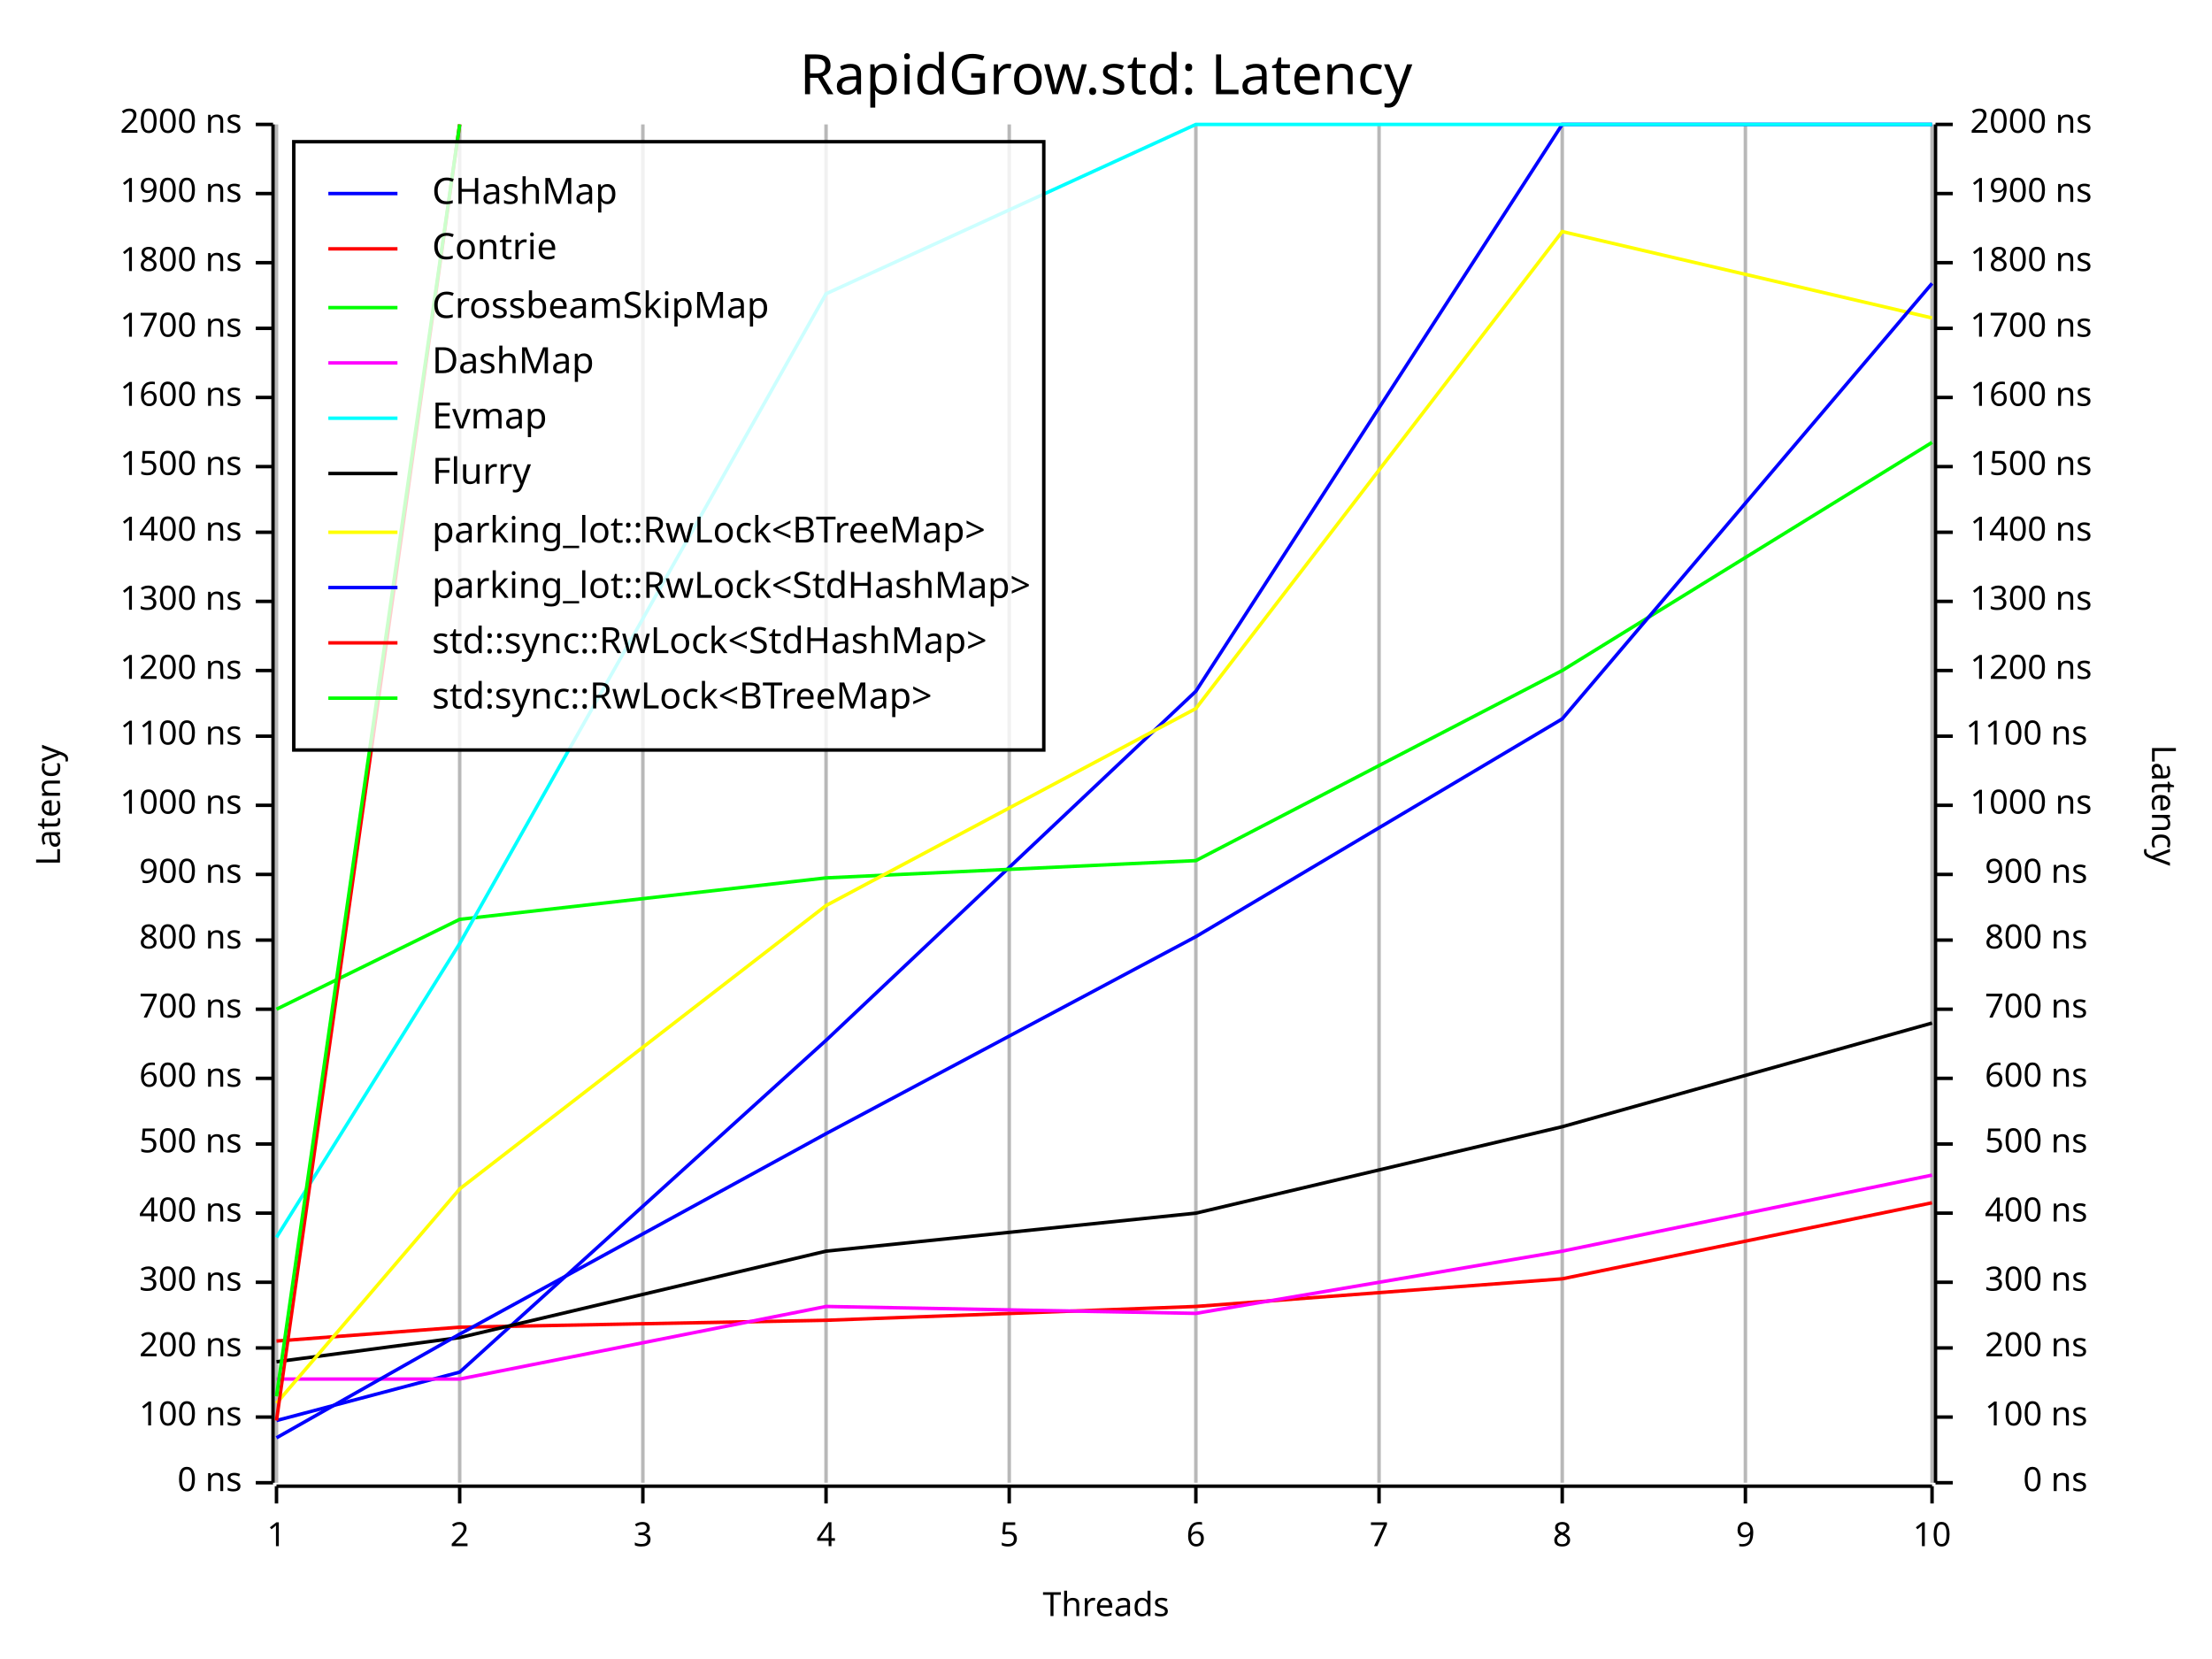
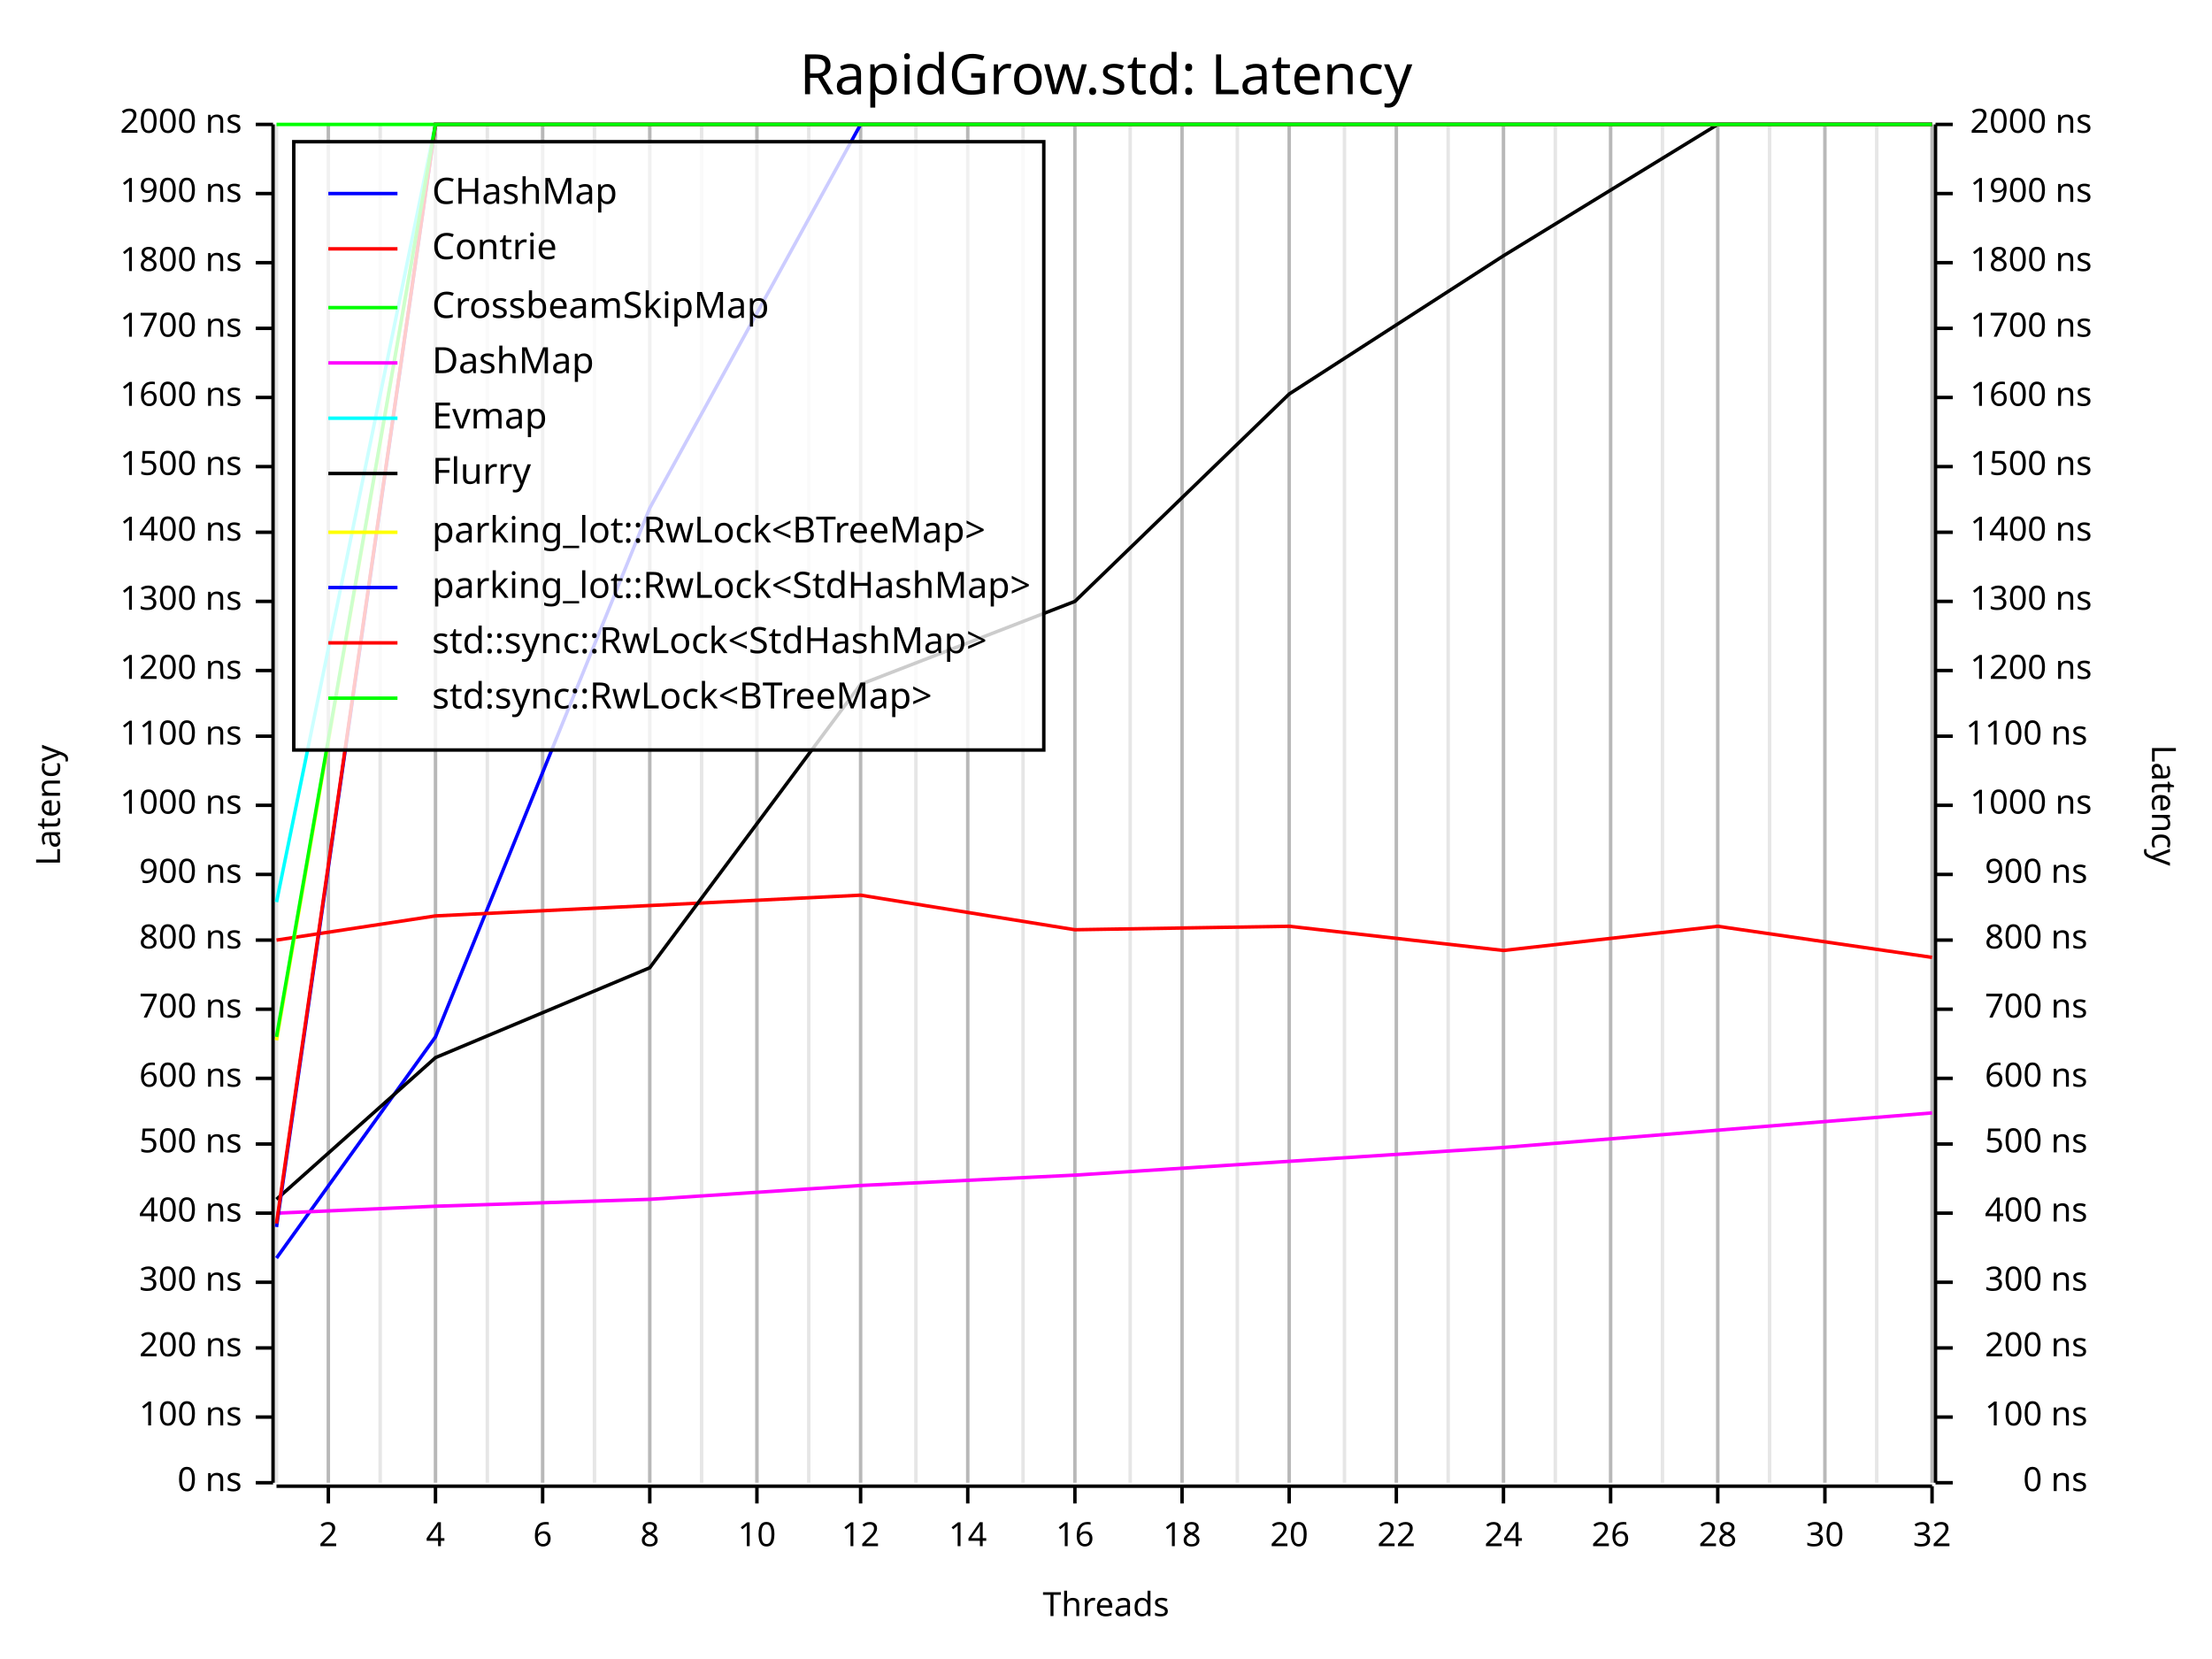
<svg xmlns="http://www.w3.org/2000/svg" width="640" height="480" viewBox="0 0 640 480">
  <rect x="0" y="0" width="640" height="480" opacity="1" fill="#FFFFFF" stroke="none" />
  <text x="320" y="15" dy="0.76em" text-anchor="middle" font-family="Fira Code" font-size="16.129" opacity="1" fill="#000000">
RapidGrow.std: Latency
</text>
  <line opacity="0.1" stroke="#000000" stroke-width="1" x1="80" y1="429" x2="80" y2="36" />
-   <line opacity="0.1" stroke="#000000" stroke-width="1" x1="133" y1="429" x2="133" y2="36" />
-   <line opacity="0.1" stroke="#000000" stroke-width="1" x1="186" y1="429" x2="186" y2="36" />
-   <line opacity="0.1" stroke="#000000" stroke-width="1" x1="239" y1="429" x2="239" y2="36" />
-   <line opacity="0.1" stroke="#000000" stroke-width="1" x1="292" y1="429" x2="292" y2="36" />
-   <line opacity="0.1" stroke="#000000" stroke-width="1" x1="346" y1="429" x2="346" y2="36" />
-   <line opacity="0.1" stroke="#000000" stroke-width="1" x1="399" y1="429" x2="399" y2="36" />
-   <line opacity="0.1" stroke="#000000" stroke-width="1" x1="452" y1="429" x2="452" y2="36" />
-   <line opacity="0.1" stroke="#000000" stroke-width="1" x1="505" y1="429" x2="505" y2="36" />
+   <line opacity="0.1" stroke="#000000" stroke-width="1" x1="95" y1="429" x2="95" y2="36" />
+   <line opacity="0.1" stroke="#000000" stroke-width="1" x1="110" y1="429" x2="110" y2="36" />
+   <line opacity="0.1" stroke="#000000" stroke-width="1" x1="126" y1="429" x2="126" y2="36" />
+   <line opacity="0.1" stroke="#000000" stroke-width="1" x1="141" y1="429" x2="141" y2="36" />
+   <line opacity="0.1" stroke="#000000" stroke-width="1" x1="157" y1="429" x2="157" y2="36" />
+   <line opacity="0.1" stroke="#000000" stroke-width="1" x1="172" y1="429" x2="172" y2="36" />
+   <line opacity="0.1" stroke="#000000" stroke-width="1" x1="188" y1="429" x2="188" y2="36" />
+   <line opacity="0.1" stroke="#000000" stroke-width="1" x1="203" y1="429" x2="203" y2="36" />
+   <line opacity="0.1" stroke="#000000" stroke-width="1" x1="219" y1="429" x2="219" y2="36" />
+   <line opacity="0.1" stroke="#000000" stroke-width="1" x1="234" y1="429" x2="234" y2="36" />
+   <line opacity="0.1" stroke="#000000" stroke-width="1" x1="249" y1="429" x2="249" y2="36" />
+   <line opacity="0.1" stroke="#000000" stroke-width="1" x1="265" y1="429" x2="265" y2="36" />
+   <line opacity="0.1" stroke="#000000" stroke-width="1" x1="280" y1="429" x2="280" y2="36" />
+   <line opacity="0.1" stroke="#000000" stroke-width="1" x1="296" y1="429" x2="296" y2="36" />
+   <line opacity="0.1" stroke="#000000" stroke-width="1" x1="311" y1="429" x2="311" y2="36" />
+   <line opacity="0.1" stroke="#000000" stroke-width="1" x1="327" y1="429" x2="327" y2="36" />
+   <line opacity="0.1" stroke="#000000" stroke-width="1" x1="342" y1="429" x2="342" y2="36" />
+   <line opacity="0.1" stroke="#000000" stroke-width="1" x1="358" y1="429" x2="358" y2="36" />
+   <line opacity="0.1" stroke="#000000" stroke-width="1" x1="373" y1="429" x2="373" y2="36" />
+   <line opacity="0.1" stroke="#000000" stroke-width="1" x1="389" y1="429" x2="389" y2="36" />
+   <line opacity="0.1" stroke="#000000" stroke-width="1" x1="404" y1="429" x2="404" y2="36" />
+   <line opacity="0.1" stroke="#000000" stroke-width="1" x1="419" y1="429" x2="419" y2="36" />
+   <line opacity="0.1" stroke="#000000" stroke-width="1" x1="435" y1="429" x2="435" y2="36" />
+   <line opacity="0.1" stroke="#000000" stroke-width="1" x1="450" y1="429" x2="450" y2="36" />
+   <line opacity="0.1" stroke="#000000" stroke-width="1" x1="466" y1="429" x2="466" y2="36" />
+   <line opacity="0.1" stroke="#000000" stroke-width="1" x1="481" y1="429" x2="481" y2="36" />
+   <line opacity="0.1" stroke="#000000" stroke-width="1" x1="497" y1="429" x2="497" y2="36" />
+   <line opacity="0.1" stroke="#000000" stroke-width="1" x1="512" y1="429" x2="512" y2="36" />
+   <line opacity="0.1" stroke="#000000" stroke-width="1" x1="528" y1="429" x2="528" y2="36" />
+   <line opacity="0.1" stroke="#000000" stroke-width="1" x1="543" y1="429" x2="543" y2="36" />
  <line opacity="0.1" stroke="#000000" stroke-width="1" x1="559" y1="429" x2="559" y2="36" />
  <text x="10" y="233" dy="0.76em" text-anchor="middle" font-family="sans-serif" font-size="9.677" opacity="1" fill="#000000" transform="rotate(270, 10, 233)">
Latency
</text>
  <text x="320" y="470" dy="-0.5ex" text-anchor="middle" font-family="sans-serif" font-size="9.677" opacity="1" fill="#000000">
Threads
</text>
  <text x="630" y="233" dy="0.76em" text-anchor="middle" font-family="sans-serif" font-size="9.677" opacity="1" fill="#000000" transform="rotate(90, 630, 233)">
Latency
</text>
-   <line opacity="0.2" stroke="#000000" stroke-width="1" x1="80" y1="429" x2="80" y2="36" />
-   <line opacity="0.2" stroke="#000000" stroke-width="1" x1="133" y1="429" x2="133" y2="36" />
-   <line opacity="0.2" stroke="#000000" stroke-width="1" x1="186" y1="429" x2="186" y2="36" />
-   <line opacity="0.2" stroke="#000000" stroke-width="1" x1="239" y1="429" x2="239" y2="36" />
-   <line opacity="0.2" stroke="#000000" stroke-width="1" x1="292" y1="429" x2="292" y2="36" />
-   <line opacity="0.2" stroke="#000000" stroke-width="1" x1="346" y1="429" x2="346" y2="36" />
-   <line opacity="0.2" stroke="#000000" stroke-width="1" x1="399" y1="429" x2="399" y2="36" />
-   <line opacity="0.2" stroke="#000000" stroke-width="1" x1="452" y1="429" x2="452" y2="36" />
-   <line opacity="0.2" stroke="#000000" stroke-width="1" x1="505" y1="429" x2="505" y2="36" />
+   <line opacity="0.2" stroke="#000000" stroke-width="1" x1="95" y1="429" x2="95" y2="36" />
+   <line opacity="0.2" stroke="#000000" stroke-width="1" x1="126" y1="429" x2="126" y2="36" />
+   <line opacity="0.2" stroke="#000000" stroke-width="1" x1="157" y1="429" x2="157" y2="36" />
+   <line opacity="0.2" stroke="#000000" stroke-width="1" x1="188" y1="429" x2="188" y2="36" />
+   <line opacity="0.2" stroke="#000000" stroke-width="1" x1="219" y1="429" x2="219" y2="36" />
+   <line opacity="0.2" stroke="#000000" stroke-width="1" x1="249" y1="429" x2="249" y2="36" />
+   <line opacity="0.2" stroke="#000000" stroke-width="1" x1="280" y1="429" x2="280" y2="36" />
+   <line opacity="0.2" stroke="#000000" stroke-width="1" x1="311" y1="429" x2="311" y2="36" />
+   <line opacity="0.2" stroke="#000000" stroke-width="1" x1="342" y1="429" x2="342" y2="36" />
+   <line opacity="0.2" stroke="#000000" stroke-width="1" x1="373" y1="429" x2="373" y2="36" />
+   <line opacity="0.2" stroke="#000000" stroke-width="1" x1="404" y1="429" x2="404" y2="36" />
+   <line opacity="0.2" stroke="#000000" stroke-width="1" x1="435" y1="429" x2="435" y2="36" />
+   <line opacity="0.2" stroke="#000000" stroke-width="1" x1="466" y1="429" x2="466" y2="36" />
+   <line opacity="0.2" stroke="#000000" stroke-width="1" x1="497" y1="429" x2="497" y2="36" />
+   <line opacity="0.2" stroke="#000000" stroke-width="1" x1="528" y1="429" x2="528" y2="36" />
  <line opacity="0.2" stroke="#000000" stroke-width="1" x1="559" y1="429" x2="559" y2="36" />
  <polyline fill="none" opacity="1" stroke="#000000" stroke-width="1" points="79,36 79,429 " />
  <text x="70" y="429" dy="0.5ex" text-anchor="end" font-family="sans-serif" font-size="9.677" opacity="1" fill="#000000">
0 ns
</text>
  <polyline fill="none" opacity="1" stroke="#000000" stroke-width="1" points="74,429 79,429 " />
  <text x="70" y="410" dy="0.5ex" text-anchor="end" font-family="sans-serif" font-size="9.677" opacity="1" fill="#000000">
100 ns
</text>
  <polyline fill="none" opacity="1" stroke="#000000" stroke-width="1" points="74,410 79,410 " />
  <text x="70" y="390" dy="0.5ex" text-anchor="end" font-family="sans-serif" font-size="9.677" opacity="1" fill="#000000">
200 ns
</text>
  <polyline fill="none" opacity="1" stroke="#000000" stroke-width="1" points="74,390 79,390 " />
  <text x="70" y="371" dy="0.5ex" text-anchor="end" font-family="sans-serif" font-size="9.677" opacity="1" fill="#000000">
300 ns
</text>
  <polyline fill="none" opacity="1" stroke="#000000" stroke-width="1" points="74,371 79,371 " />
  <text x="70" y="351" dy="0.5ex" text-anchor="end" font-family="sans-serif" font-size="9.677" opacity="1" fill="#000000">
400 ns
</text>
  <polyline fill="none" opacity="1" stroke="#000000" stroke-width="1" points="74,351 79,351 " />
  <text x="70" y="331" dy="0.5ex" text-anchor="end" font-family="sans-serif" font-size="9.677" opacity="1" fill="#000000">
500 ns
</text>
  <polyline fill="none" opacity="1" stroke="#000000" stroke-width="1" points="74,331 79,331 " />
  <text x="70" y="312" dy="0.5ex" text-anchor="end" font-family="sans-serif" font-size="9.677" opacity="1" fill="#000000">
600 ns
</text>
  <polyline fill="none" opacity="1" stroke="#000000" stroke-width="1" points="74,312 79,312 " />
  <text x="70" y="292" dy="0.5ex" text-anchor="end" font-family="sans-serif" font-size="9.677" opacity="1" fill="#000000">
700 ns
</text>
  <polyline fill="none" opacity="1" stroke="#000000" stroke-width="1" points="74,292 79,292 " />
  <text x="70" y="272" dy="0.5ex" text-anchor="end" font-family="sans-serif" font-size="9.677" opacity="1" fill="#000000">
800 ns
</text>
  <polyline fill="none" opacity="1" stroke="#000000" stroke-width="1" points="74,272 79,272 " />
  <text x="70" y="253" dy="0.5ex" text-anchor="end" font-family="sans-serif" font-size="9.677" opacity="1" fill="#000000">
900 ns
</text>
  <polyline fill="none" opacity="1" stroke="#000000" stroke-width="1" points="74,253 79,253 " />
  <text x="70" y="233" dy="0.5ex" text-anchor="end" font-family="sans-serif" font-size="9.677" opacity="1" fill="#000000">
1000 ns
</text>
  <polyline fill="none" opacity="1" stroke="#000000" stroke-width="1" points="74,233 79,233 " />
  <text x="70" y="213" dy="0.5ex" text-anchor="end" font-family="sans-serif" font-size="9.677" opacity="1" fill="#000000">
1100 ns
</text>
  <polyline fill="none" opacity="1" stroke="#000000" stroke-width="1" points="74,213 79,213 " />
  <text x="70" y="194" dy="0.5ex" text-anchor="end" font-family="sans-serif" font-size="9.677" opacity="1" fill="#000000">
1200 ns
</text>
  <polyline fill="none" opacity="1" stroke="#000000" stroke-width="1" points="74,194 79,194 " />
  <text x="70" y="174" dy="0.5ex" text-anchor="end" font-family="sans-serif" font-size="9.677" opacity="1" fill="#000000">
1300 ns
</text>
  <polyline fill="none" opacity="1" stroke="#000000" stroke-width="1" points="74,174 79,174 " />
  <text x="70" y="154" dy="0.5ex" text-anchor="end" font-family="sans-serif" font-size="9.677" opacity="1" fill="#000000">
1400 ns
</text>
  <polyline fill="none" opacity="1" stroke="#000000" stroke-width="1" points="74,154 79,154 " />
  <text x="70" y="135" dy="0.5ex" text-anchor="end" font-family="sans-serif" font-size="9.677" opacity="1" fill="#000000">
1500 ns
</text>
  <polyline fill="none" opacity="1" stroke="#000000" stroke-width="1" points="74,135 79,135 " />
  <text x="70" y="115" dy="0.5ex" text-anchor="end" font-family="sans-serif" font-size="9.677" opacity="1" fill="#000000">
1600 ns
</text>
  <polyline fill="none" opacity="1" stroke="#000000" stroke-width="1" points="74,115 79,115 " />
  <text x="70" y="95" dy="0.5ex" text-anchor="end" font-family="sans-serif" font-size="9.677" opacity="1" fill="#000000">
1700 ns
</text>
  <polyline fill="none" opacity="1" stroke="#000000" stroke-width="1" points="74,95 79,95 " />
  <text x="70" y="76" dy="0.5ex" text-anchor="end" font-family="sans-serif" font-size="9.677" opacity="1" fill="#000000">
1800 ns
</text>
  <polyline fill="none" opacity="1" stroke="#000000" stroke-width="1" points="74,76 79,76 " />
  <text x="70" y="56" dy="0.5ex" text-anchor="end" font-family="sans-serif" font-size="9.677" opacity="1" fill="#000000">
1900 ns
</text>
  <polyline fill="none" opacity="1" stroke="#000000" stroke-width="1" points="74,56 79,56 " />
  <text x="70" y="36" dy="0.5ex" text-anchor="end" font-family="sans-serif" font-size="9.677" opacity="1" fill="#000000">
2000 ns
</text>
  <polyline fill="none" opacity="1" stroke="#000000" stroke-width="1" points="74,36 79,36 " />
  <polyline fill="none" opacity="1" stroke="#000000" stroke-width="1" points="80,430 559,430 " />
-   <text x="80" y="440" dy="0.76em" text-anchor="middle" font-family="sans-serif" font-size="9.677" opacity="1" fill="#000000">
- 1
- </text>
-   <polyline fill="none" opacity="1" stroke="#000000" stroke-width="1" points="80,430 80,435 " />
-   <text x="133" y="440" dy="0.76em" text-anchor="middle" font-family="sans-serif" font-size="9.677" opacity="1" fill="#000000">
+   <text x="95" y="440" dy="0.76em" text-anchor="middle" font-family="sans-serif" font-size="9.677" opacity="1" fill="#000000">
2
</text>
-   <polyline fill="none" opacity="1" stroke="#000000" stroke-width="1" points="133,430 133,435 " />
-   <text x="186" y="440" dy="0.76em" text-anchor="middle" font-family="sans-serif" font-size="9.677" opacity="1" fill="#000000">
- 3
- </text>
-   <polyline fill="none" opacity="1" stroke="#000000" stroke-width="1" points="186,430 186,435 " />
-   <text x="239" y="440" dy="0.76em" text-anchor="middle" font-family="sans-serif" font-size="9.677" opacity="1" fill="#000000">
+   <polyline fill="none" opacity="1" stroke="#000000" stroke-width="1" points="95,430 95,435 " />
+   <text x="126" y="440" dy="0.76em" text-anchor="middle" font-family="sans-serif" font-size="9.677" opacity="1" fill="#000000">
4
</text>
-   <polyline fill="none" opacity="1" stroke="#000000" stroke-width="1" points="239,430 239,435 " />
-   <text x="292" y="440" dy="0.76em" text-anchor="middle" font-family="sans-serif" font-size="9.677" opacity="1" fill="#000000">
- 5
- </text>
-   <polyline fill="none" opacity="1" stroke="#000000" stroke-width="1" points="292,430 292,435 " />
-   <text x="346" y="440" dy="0.76em" text-anchor="middle" font-family="sans-serif" font-size="9.677" opacity="1" fill="#000000">
+   <polyline fill="none" opacity="1" stroke="#000000" stroke-width="1" points="126,430 126,435 " />
+   <text x="157" y="440" dy="0.76em" text-anchor="middle" font-family="sans-serif" font-size="9.677" opacity="1" fill="#000000">
6
</text>
-   <polyline fill="none" opacity="1" stroke="#000000" stroke-width="1" points="346,430 346,435 " />
-   <text x="399" y="440" dy="0.76em" text-anchor="middle" font-family="sans-serif" font-size="9.677" opacity="1" fill="#000000">
- 7
- </text>
-   <polyline fill="none" opacity="1" stroke="#000000" stroke-width="1" points="399,430 399,435 " />
-   <text x="452" y="440" dy="0.76em" text-anchor="middle" font-family="sans-serif" font-size="9.677" opacity="1" fill="#000000">
+   <polyline fill="none" opacity="1" stroke="#000000" stroke-width="1" points="157,430 157,435 " />
+   <text x="188" y="440" dy="0.76em" text-anchor="middle" font-family="sans-serif" font-size="9.677" opacity="1" fill="#000000">
8
</text>
-   <polyline fill="none" opacity="1" stroke="#000000" stroke-width="1" points="452,430 452,435 " />
-   <text x="505" y="440" dy="0.76em" text-anchor="middle" font-family="sans-serif" font-size="9.677" opacity="1" fill="#000000">
- 9
- </text>
-   <polyline fill="none" opacity="1" stroke="#000000" stroke-width="1" points="505,430 505,435 " />
+   <polyline fill="none" opacity="1" stroke="#000000" stroke-width="1" points="188,430 188,435 " />
+   <text x="219" y="440" dy="0.76em" text-anchor="middle" font-family="sans-serif" font-size="9.677" opacity="1" fill="#000000">
+ 10
+ </text>
+   <polyline fill="none" opacity="1" stroke="#000000" stroke-width="1" points="219,430 219,435 " />
+   <text x="249" y="440" dy="0.76em" text-anchor="middle" font-family="sans-serif" font-size="9.677" opacity="1" fill="#000000">
+ 12
+ </text>
+   <polyline fill="none" opacity="1" stroke="#000000" stroke-width="1" points="249,430 249,435 " />
+   <text x="280" y="440" dy="0.76em" text-anchor="middle" font-family="sans-serif" font-size="9.677" opacity="1" fill="#000000">
+ 14
+ </text>
+   <polyline fill="none" opacity="1" stroke="#000000" stroke-width="1" points="280,430 280,435 " />
+   <text x="311" y="440" dy="0.76em" text-anchor="middle" font-family="sans-serif" font-size="9.677" opacity="1" fill="#000000">
+ 16
+ </text>
+   <polyline fill="none" opacity="1" stroke="#000000" stroke-width="1" points="311,430 311,435 " />
+   <text x="342" y="440" dy="0.76em" text-anchor="middle" font-family="sans-serif" font-size="9.677" opacity="1" fill="#000000">
+ 18
+ </text>
+   <polyline fill="none" opacity="1" stroke="#000000" stroke-width="1" points="342,430 342,435 " />
+   <text x="373" y="440" dy="0.76em" text-anchor="middle" font-family="sans-serif" font-size="9.677" opacity="1" fill="#000000">
+ 20
+ </text>
+   <polyline fill="none" opacity="1" stroke="#000000" stroke-width="1" points="373,430 373,435 " />
+   <text x="404" y="440" dy="0.76em" text-anchor="middle" font-family="sans-serif" font-size="9.677" opacity="1" fill="#000000">
+ 22
+ </text>
+   <polyline fill="none" opacity="1" stroke="#000000" stroke-width="1" points="404,430 404,435 " />
+   <text x="435" y="440" dy="0.76em" text-anchor="middle" font-family="sans-serif" font-size="9.677" opacity="1" fill="#000000">
+ 24
+ </text>
+   <polyline fill="none" opacity="1" stroke="#000000" stroke-width="1" points="435,430 435,435 " />
+   <text x="466" y="440" dy="0.76em" text-anchor="middle" font-family="sans-serif" font-size="9.677" opacity="1" fill="#000000">
+ 26
+ </text>
+   <polyline fill="none" opacity="1" stroke="#000000" stroke-width="1" points="466,430 466,435 " />
+   <text x="497" y="440" dy="0.76em" text-anchor="middle" font-family="sans-serif" font-size="9.677" opacity="1" fill="#000000">
+ 28
+ </text>
+   <polyline fill="none" opacity="1" stroke="#000000" stroke-width="1" points="497,430 497,435 " />
+   <text x="528" y="440" dy="0.76em" text-anchor="middle" font-family="sans-serif" font-size="9.677" opacity="1" fill="#000000">
+ 30
+ </text>
+   <polyline fill="none" opacity="1" stroke="#000000" stroke-width="1" points="528,430 528,435 " />
  <text x="559" y="440" dy="0.76em" text-anchor="middle" font-family="sans-serif" font-size="9.677" opacity="1" fill="#000000">
- 10
+ 32
</text>
  <polyline fill="none" opacity="1" stroke="#000000" stroke-width="1" points="559,430 559,435 " />
  <polyline fill="none" opacity="1" stroke="#000000" stroke-width="1" points="560,36 560,429 " />
  <text x="604" y="429" dy="0.5ex" text-anchor="end" font-family="sans-serif" font-size="9.677" opacity="1" fill="#000000">
0 ns
</text>
  <polyline fill="none" opacity="1" stroke="#000000" stroke-width="1" points="560,429 565,429 " />
  <text x="604" y="410" dy="0.5ex" text-anchor="end" font-family="sans-serif" font-size="9.677" opacity="1" fill="#000000">
100 ns
</text>
  <polyline fill="none" opacity="1" stroke="#000000" stroke-width="1" points="560,410 565,410 " />
  <text x="604" y="390" dy="0.5ex" text-anchor="end" font-family="sans-serif" font-size="9.677" opacity="1" fill="#000000">
200 ns
</text>
  <polyline fill="none" opacity="1" stroke="#000000" stroke-width="1" points="560,390 565,390 " />
  <text x="604" y="371" dy="0.5ex" text-anchor="end" font-family="sans-serif" font-size="9.677" opacity="1" fill="#000000">
300 ns
</text>
  <polyline fill="none" opacity="1" stroke="#000000" stroke-width="1" points="560,371 565,371 " />
  <text x="604" y="351" dy="0.5ex" text-anchor="end" font-family="sans-serif" font-size="9.677" opacity="1" fill="#000000">
400 ns
</text>
  <polyline fill="none" opacity="1" stroke="#000000" stroke-width="1" points="560,351 565,351 " />
  <text x="604" y="331" dy="0.5ex" text-anchor="end" font-family="sans-serif" font-size="9.677" opacity="1" fill="#000000">
500 ns
</text>
  <polyline fill="none" opacity="1" stroke="#000000" stroke-width="1" points="560,331 565,331 " />
  <text x="604" y="312" dy="0.5ex" text-anchor="end" font-family="sans-serif" font-size="9.677" opacity="1" fill="#000000">
600 ns
</text>
  <polyline fill="none" opacity="1" stroke="#000000" stroke-width="1" points="560,312 565,312 " />
  <text x="604" y="292" dy="0.5ex" text-anchor="end" font-family="sans-serif" font-size="9.677" opacity="1" fill="#000000">
700 ns
</text>
  <polyline fill="none" opacity="1" stroke="#000000" stroke-width="1" points="560,292 565,292 " />
  <text x="604" y="272" dy="0.5ex" text-anchor="end" font-family="sans-serif" font-size="9.677" opacity="1" fill="#000000">
800 ns
</text>
  <polyline fill="none" opacity="1" stroke="#000000" stroke-width="1" points="560,272 565,272 " />
  <text x="604" y="253" dy="0.5ex" text-anchor="end" font-family="sans-serif" font-size="9.677" opacity="1" fill="#000000">
900 ns
</text>
  <polyline fill="none" opacity="1" stroke="#000000" stroke-width="1" points="560,253 565,253 " />
  <text x="570" y="233" dy="0.5ex" text-anchor="start" font-family="sans-serif" font-size="9.677" opacity="1" fill="#000000">
1000 ns
</text>
  <polyline fill="none" opacity="1" stroke="#000000" stroke-width="1" points="560,233 565,233 " />
  <text x="604" y="213" dy="0.5ex" text-anchor="end" font-family="sans-serif" font-size="9.677" opacity="1" fill="#000000">
1100 ns
</text>
  <polyline fill="none" opacity="1" stroke="#000000" stroke-width="1" points="560,213 565,213 " />
  <text x="570" y="194" dy="0.5ex" text-anchor="start" font-family="sans-serif" font-size="9.677" opacity="1" fill="#000000">
1200 ns
</text>
  <polyline fill="none" opacity="1" stroke="#000000" stroke-width="1" points="560,194 565,194 " />
  <text x="570" y="174" dy="0.5ex" text-anchor="start" font-family="sans-serif" font-size="9.677" opacity="1" fill="#000000">
1300 ns
</text>
  <polyline fill="none" opacity="1" stroke="#000000" stroke-width="1" points="560,174 565,174 " />
  <text x="570" y="154" dy="0.5ex" text-anchor="start" font-family="sans-serif" font-size="9.677" opacity="1" fill="#000000">
1400 ns
</text>
  <polyline fill="none" opacity="1" stroke="#000000" stroke-width="1" points="560,154 565,154 " />
  <text x="570" y="135" dy="0.5ex" text-anchor="start" font-family="sans-serif" font-size="9.677" opacity="1" fill="#000000">
1500 ns
</text>
  <polyline fill="none" opacity="1" stroke="#000000" stroke-width="1" points="560,135 565,135 " />
  <text x="570" y="115" dy="0.5ex" text-anchor="start" font-family="sans-serif" font-size="9.677" opacity="1" fill="#000000">
1600 ns
</text>
  <polyline fill="none" opacity="1" stroke="#000000" stroke-width="1" points="560,115 565,115 " />
  <text x="570" y="95" dy="0.5ex" text-anchor="start" font-family="sans-serif" font-size="9.677" opacity="1" fill="#000000">
1700 ns
</text>
  <polyline fill="none" opacity="1" stroke="#000000" stroke-width="1" points="560,95 565,95 " />
  <text x="570" y="76" dy="0.5ex" text-anchor="start" font-family="sans-serif" font-size="9.677" opacity="1" fill="#000000">
1800 ns
</text>
  <polyline fill="none" opacity="1" stroke="#000000" stroke-width="1" points="560,76 565,76 " />
  <text x="570" y="56" dy="0.5ex" text-anchor="start" font-family="sans-serif" font-size="9.677" opacity="1" fill="#000000">
1900 ns
</text>
  <polyline fill="none" opacity="1" stroke="#000000" stroke-width="1" points="560,56 565,56 " />
  <text x="570" y="36" dy="0.5ex" text-anchor="start" font-family="sans-serif" font-size="9.677" opacity="1" fill="#000000">
2000 ns
</text>
  <polyline fill="none" opacity="1" stroke="#000000" stroke-width="1" points="560,36 565,36 " />
-   <polyline fill="none" opacity="1" stroke="#0000FF" stroke-width="1" points="80,411 133,397 239,301 346,200 452,36 559,36 " />
-   <polyline fill="none" opacity="1" stroke="#FF0000" stroke-width="1" points="80,388 133,384 239,382 346,378 452,370 559,348 " />
-   <polyline fill="none" opacity="1" stroke="#00FF00" stroke-width="1" points="80,292 133,266 239,254 346,249 452,194 559,128 " />
-   <polyline fill="none" opacity="1" stroke="#FF00FF" stroke-width="1" points="80,399 133,399 239,378 346,380 452,362 559,340 " />
-   <polyline fill="none" opacity="1" stroke="#00FFFF" stroke-width="1" points="80,358 133,273 239,85 346,36 452,36 559,36 " />
-   <polyline fill="none" opacity="1" stroke="#000000" stroke-width="1" points="80,394 133,387 239,362 346,351 452,326 559,296 " />
-   <polyline fill="none" opacity="1" stroke="#FFFF00" stroke-width="1" points="80,406 133,344 239,262 346,205 452,67 559,92 " />
-   <polyline fill="none" opacity="1" stroke="#0000FF" stroke-width="1" points="80,416 133,386 239,328 346,271 452,208 559,82 " />
-   <polyline fill="none" opacity="1" stroke="#FF0000" stroke-width="1" points="80,411 133,36 " />
-   <polyline fill="none" opacity="1" stroke="#00FF00" stroke-width="1" points="80,404 133,36 " />
+   <polyline fill="none" opacity="1" stroke="#0000FF" stroke-width="1" points="80,364 126,300 188,147 249,36 311,36 373,36 435,36 497,36 559,36 " />
+   <polyline fill="none" opacity="1" stroke="#FF0000" stroke-width="1" points="80,272 126,265 188,262 249,259 311,269 373,268 435,275 497,268 559,277 " />
+   <polyline fill="none" opacity="1" stroke="#00FF00" stroke-width="1" points="80,36 126,36 188,36 249,36 311,36 373,36 435,36 497,36 559,36 " />
+   <polyline fill="none" opacity="1" stroke="#FF00FF" stroke-width="1" points="80,351 126,349 188,347 249,343 311,340 373,336 435,332 497,327 559,322 " />
+   <polyline fill="none" opacity="1" stroke="#00FFFF" stroke-width="1" points="80,261 126,36 188,36 249,36 311,36 373,36 435,36 497,36 559,36 " />
+   <polyline fill="none" opacity="1" stroke="#000000" stroke-width="1" points="80,347 126,306 188,280 249,198 311,174 373,114 435,74 497,36 559,36 " />
+   <polyline fill="none" opacity="1" stroke="#FFFF00" stroke-width="1" points="80,301 126,36 188,36 249,36 311,36 373,36 435,36 497,36 559,36 " />
+   <polyline fill="none" opacity="1" stroke="#0000FF" stroke-width="1" points="80,355 126,36 188,36 249,36 311,36 373,36 435,36 497,36 559,36 " />
+   <polyline fill="none" opacity="1" stroke="#FF0000" stroke-width="1" points="80,354 126,36 188,36 249,36 311,36 373,36 435,36 497,36 559,36 " />
+   <polyline fill="none" opacity="1" stroke="#00FF00" stroke-width="1" points="80,300 126,36 188,36 249,36 311,36 373,36 435,36 497,36 559,36 " />
  <rect x="85" y="41" width="217" height="176" opacity="0.8" fill="#FFFFFF" stroke="none" />
  <rect x="85" y="41" width="217" height="176" opacity="1" fill="none" stroke="#000000" />
  <text x="125" y="51" dy="0.76em" text-anchor="start" font-family="Fira Code" font-size="10.484" opacity="1" fill="#000000">
CHashMap
</text>
  <text x="125" y="67" dy="0.76em" text-anchor="start" font-family="Fira Code" font-size="10.484" opacity="1" fill="#000000">
Contrie
</text>
  <text x="125" y="84" dy="0.76em" text-anchor="start" font-family="Fira Code" font-size="10.484" opacity="1" fill="#000000">
CrossbeamSkipMap
</text>
  <text x="125" y="100" dy="0.76em" text-anchor="start" font-family="Fira Code" font-size="10.484" opacity="1" fill="#000000">
DashMap
</text>
  <text x="125" y="116" dy="0.76em" text-anchor="start" font-family="Fira Code" font-size="10.484" opacity="1" fill="#000000">
Evmap
</text>
  <text x="125" y="132" dy="0.76em" text-anchor="start" font-family="Fira Code" font-size="10.484" opacity="1" fill="#000000">
Flurry
</text>
  <text x="125" y="149" dy="0.76em" text-anchor="start" font-family="Fira Code" font-size="10.484" opacity="1" fill="#000000">
parking_lot::RwLock&lt;BTreeMap&gt;
</text>
  <text x="125" y="165" dy="0.76em" text-anchor="start" font-family="Fira Code" font-size="10.484" opacity="1" fill="#000000">
parking_lot::RwLock&lt;StdHashMap&gt;
</text>
  <text x="125" y="181" dy="0.76em" text-anchor="start" font-family="Fira Code" font-size="10.484" opacity="1" fill="#000000">
std::sync::RwLock&lt;StdHashMap&gt;
</text>
  <text x="125" y="197" dy="0.76em" text-anchor="start" font-family="Fira Code" font-size="10.484" opacity="1" fill="#000000">
std:sync::RwLock&lt;BTreeMap&gt;
</text>
  <polyline fill="none" opacity="1" stroke="#0000FF" stroke-width="1" points="95,56 115,56 " />
  <polyline fill="none" opacity="1" stroke="#FF0000" stroke-width="1" points="95,72 115,72 " />
  <polyline fill="none" opacity="1" stroke="#00FF00" stroke-width="1" points="95,89 115,89 " />
  <polyline fill="none" opacity="1" stroke="#FF00FF" stroke-width="1" points="95,105 115,105 " />
  <polyline fill="none" opacity="1" stroke="#00FFFF" stroke-width="1" points="95,121 115,121 " />
  <polyline fill="none" opacity="1" stroke="#000000" stroke-width="1" points="95,137 115,137 " />
  <polyline fill="none" opacity="1" stroke="#FFFF00" stroke-width="1" points="95,154 115,154 " />
  <polyline fill="none" opacity="1" stroke="#0000FF" stroke-width="1" points="95,170 115,170 " />
  <polyline fill="none" opacity="1" stroke="#FF0000" stroke-width="1" points="95,186 115,186 " />
  <polyline fill="none" opacity="1" stroke="#00FF00" stroke-width="1" points="95,202 115,202 " />
</svg>
